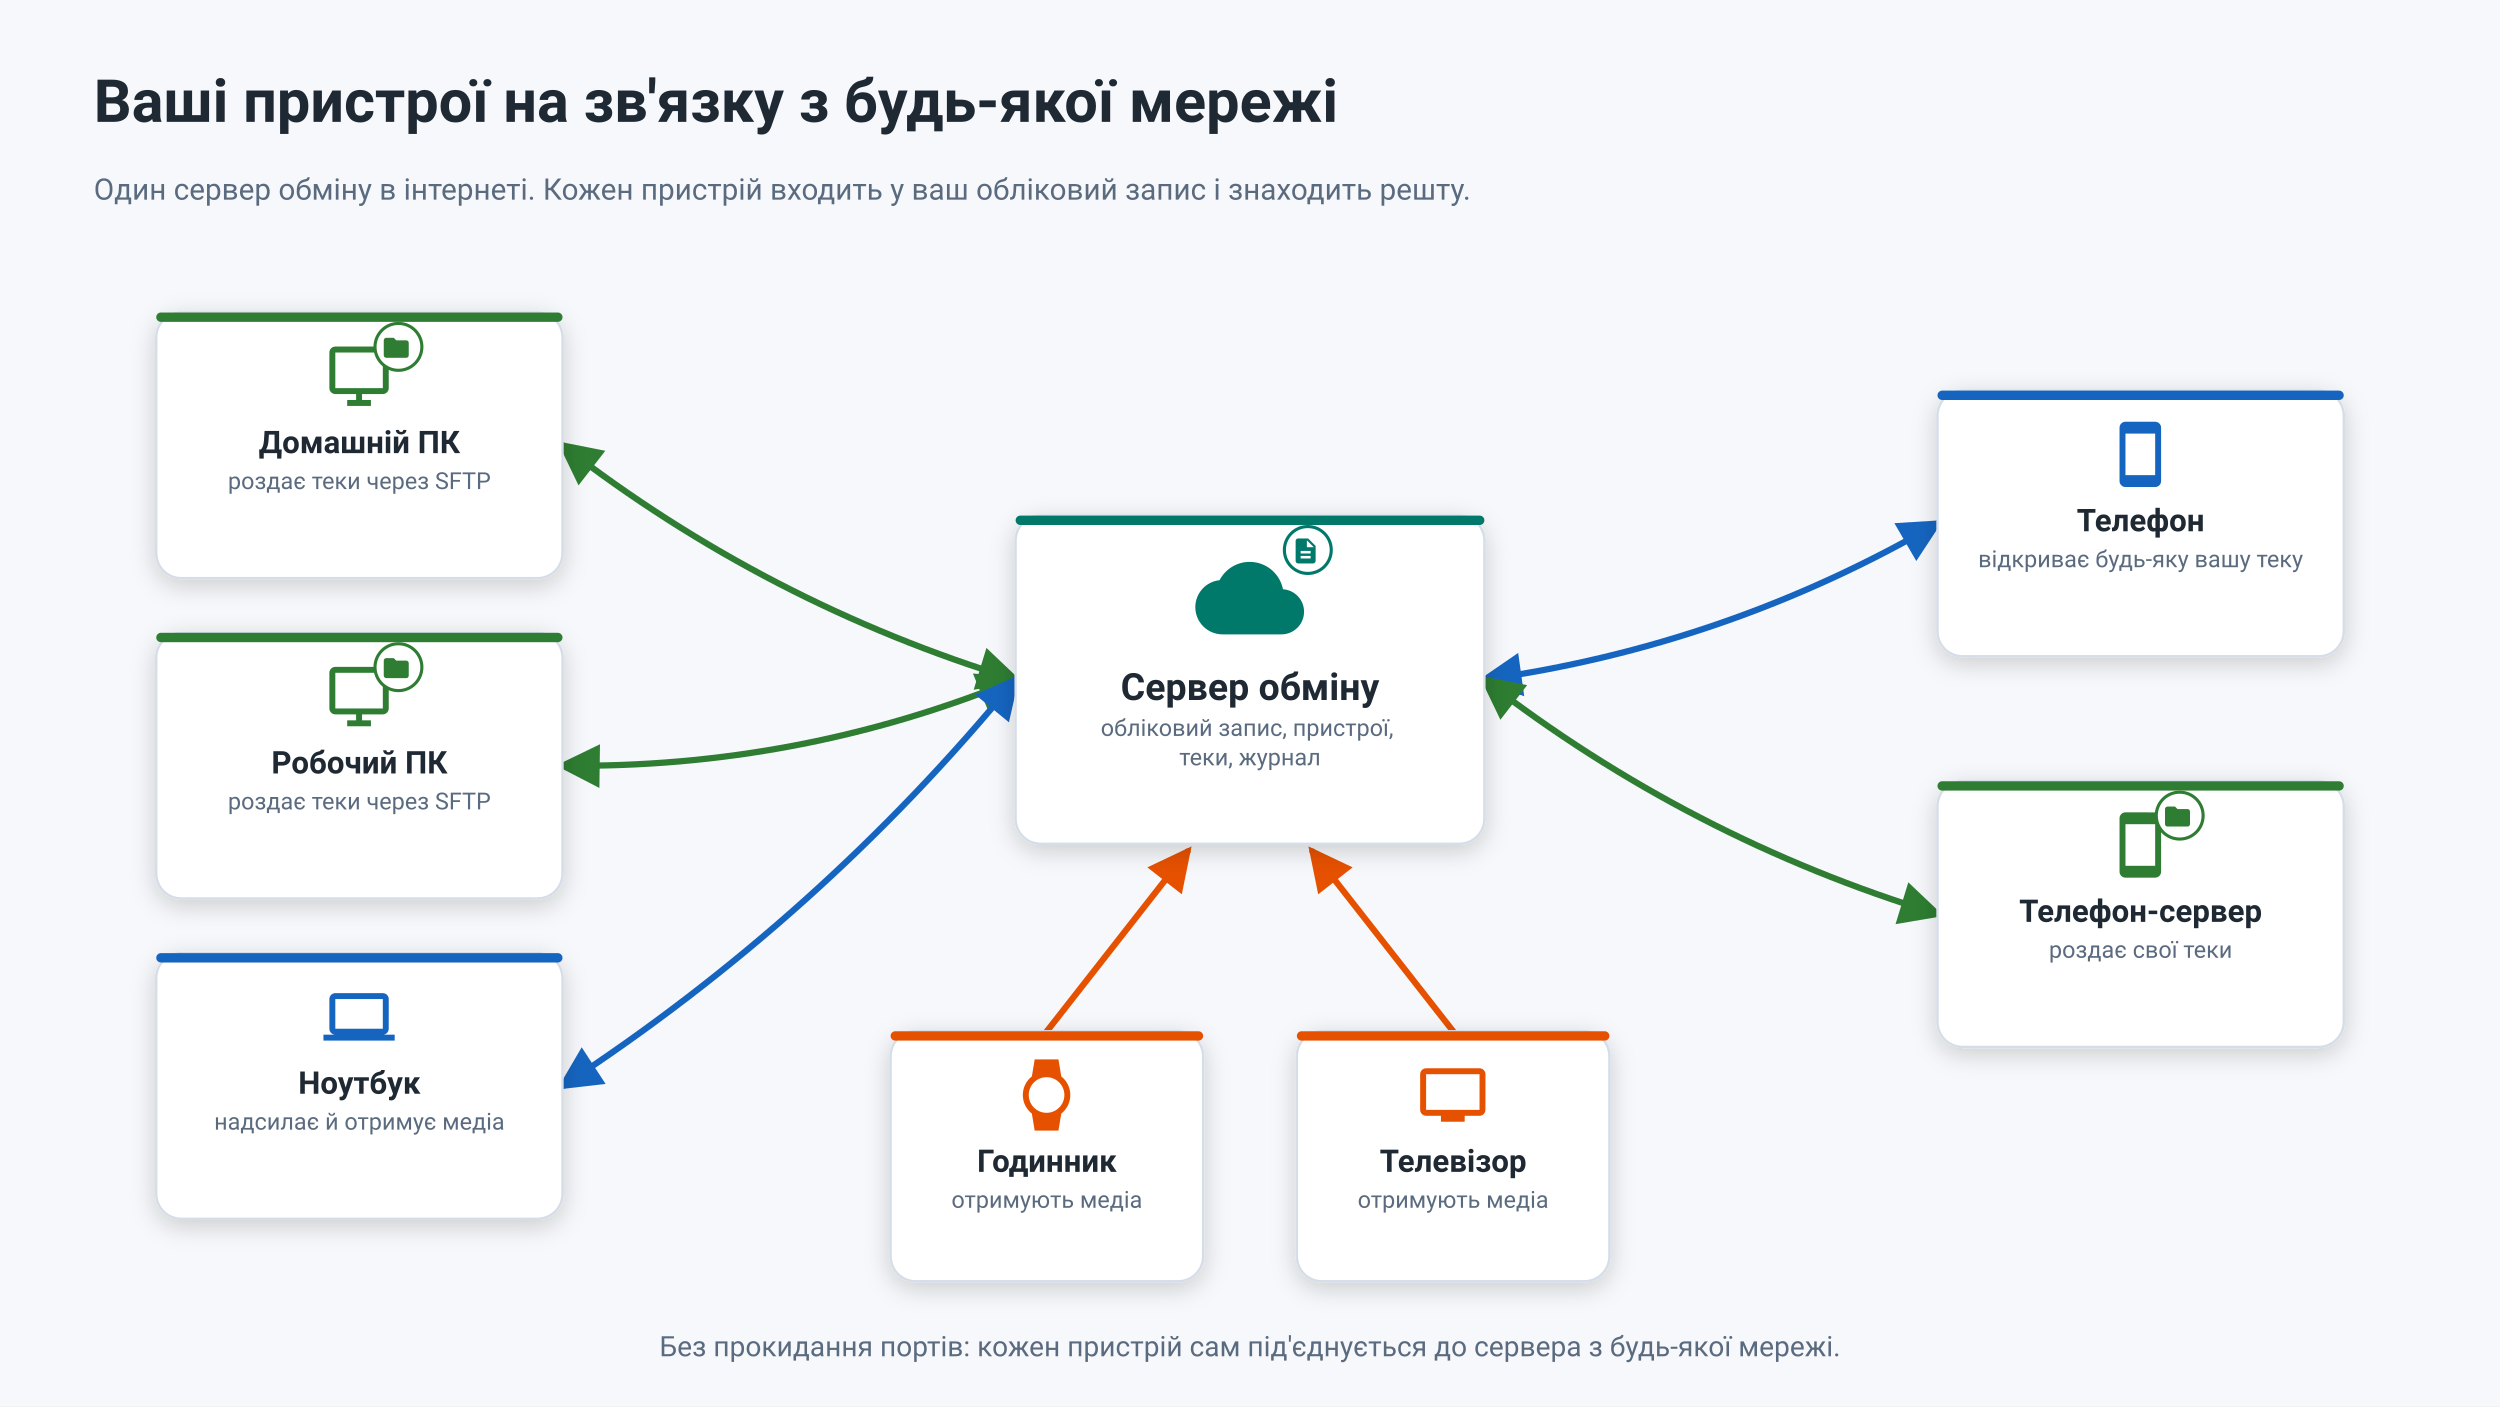
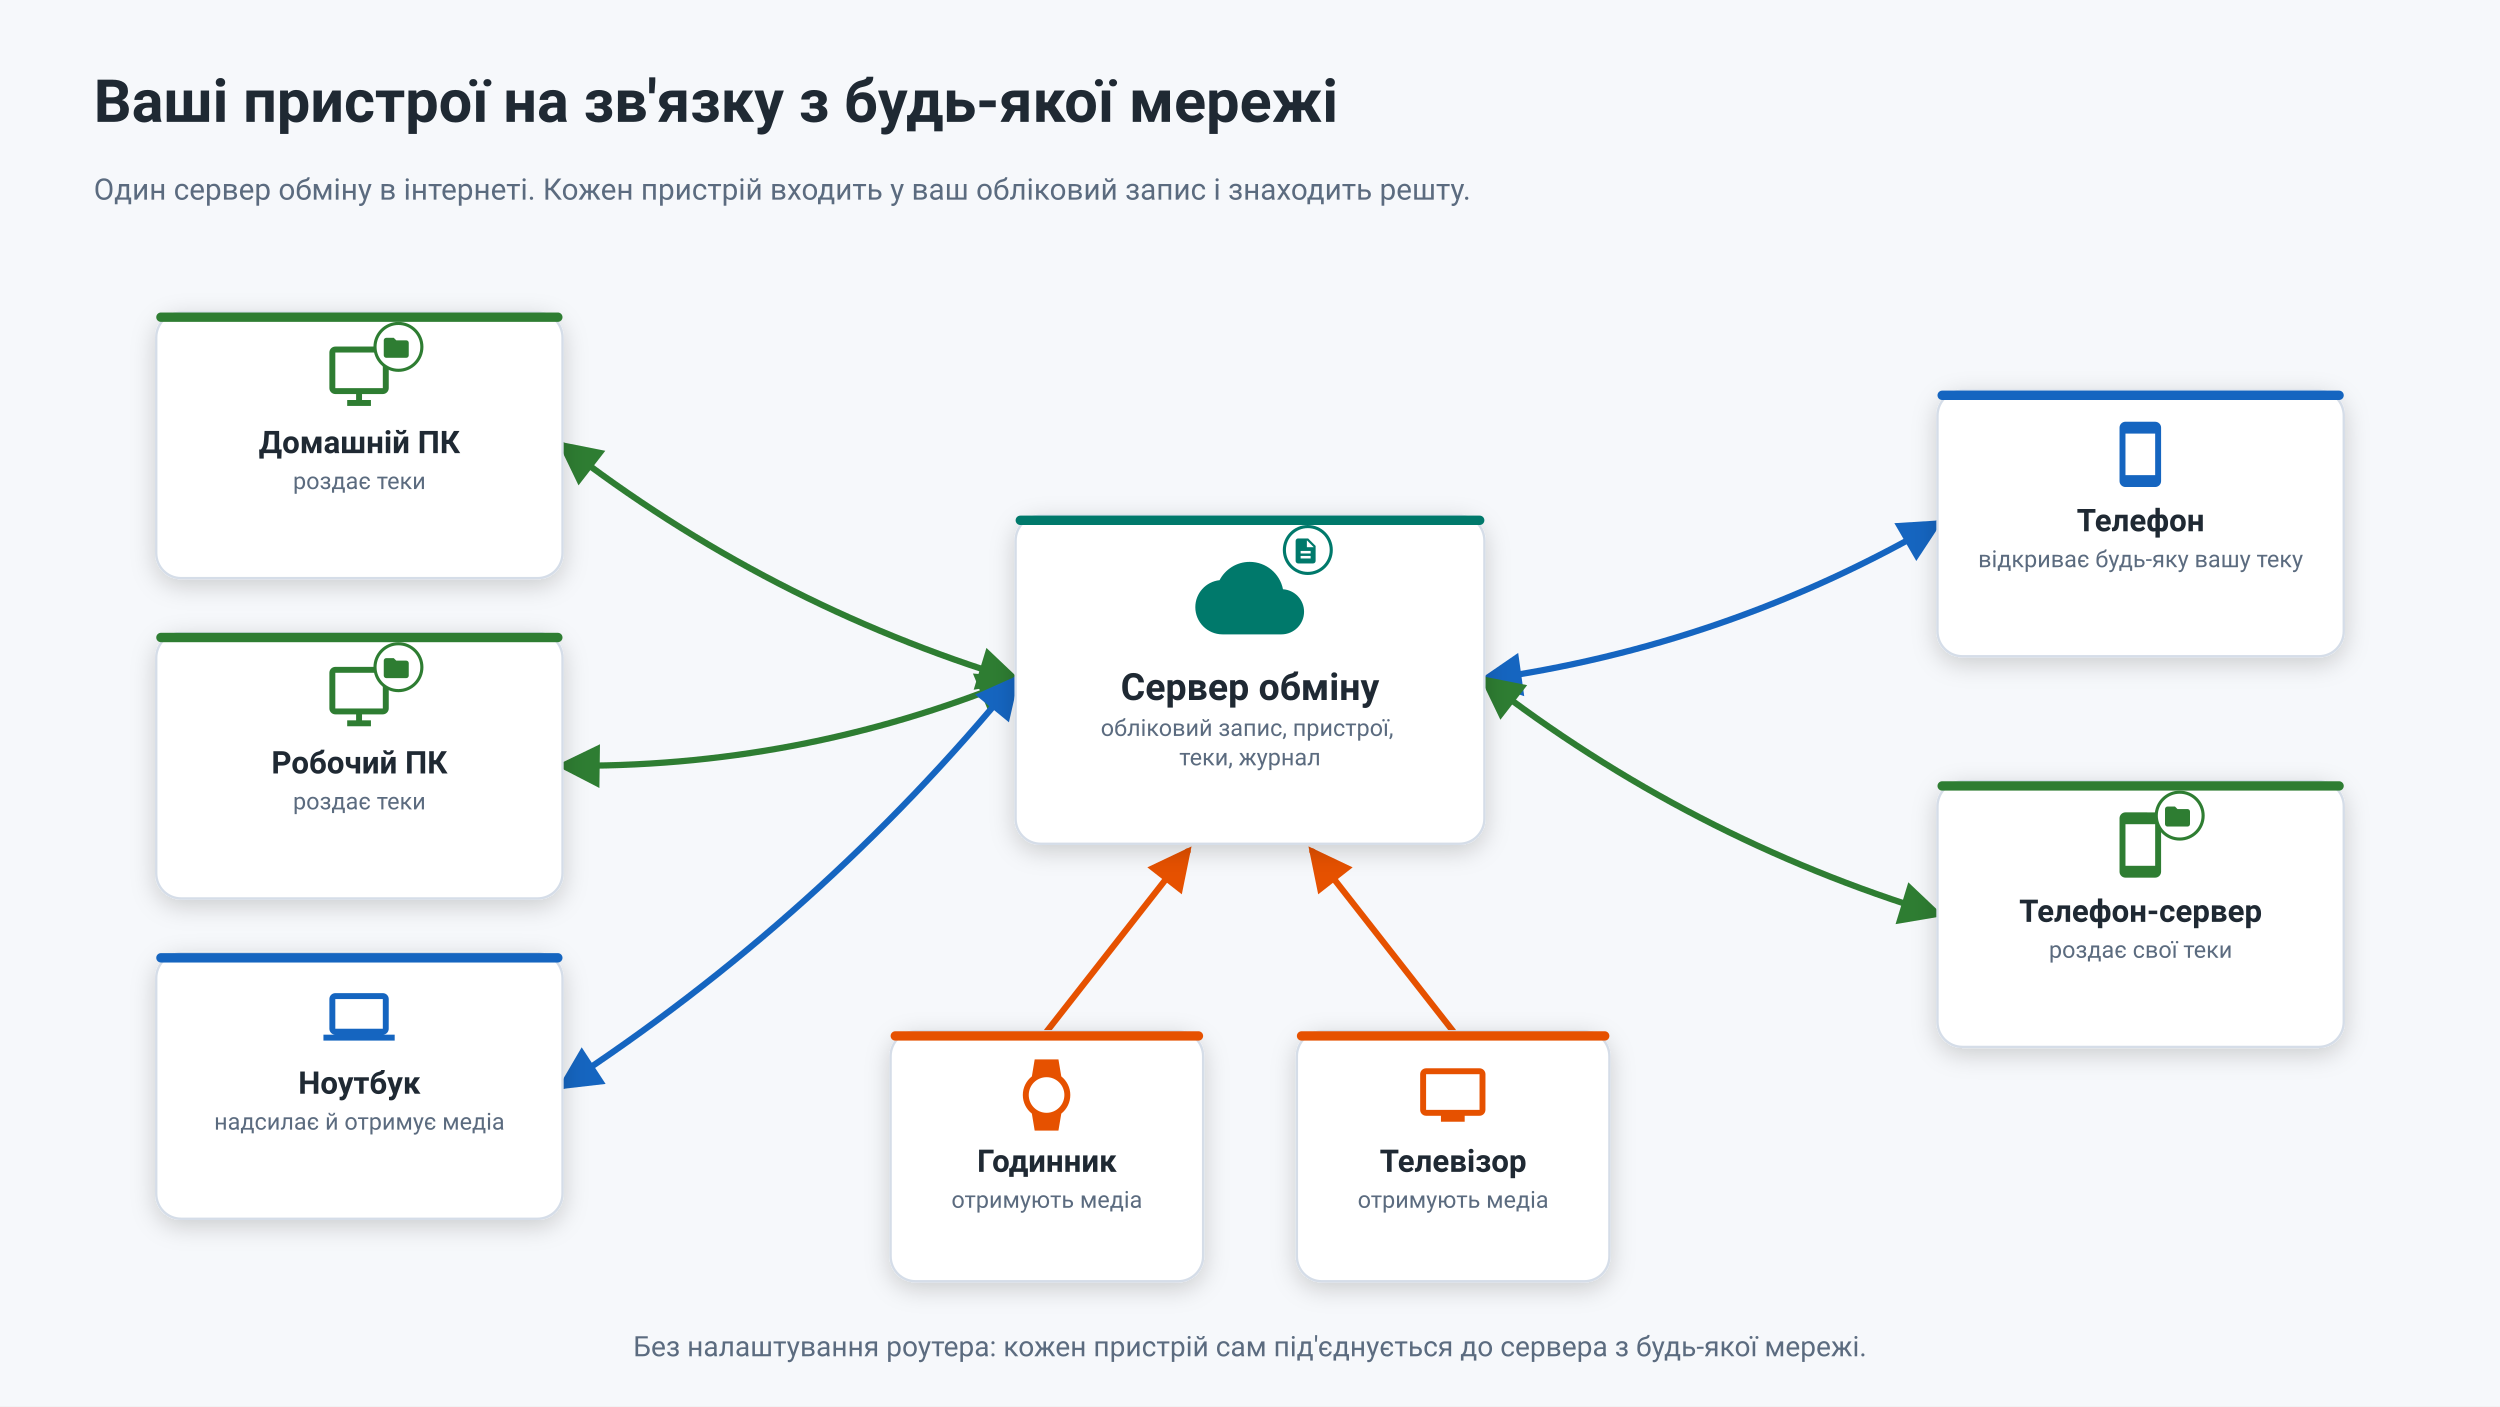
<svg xmlns="http://www.w3.org/2000/svg" viewBox="0 0 1600 900" width="1600" height="900" role="img" aria-labelledby="t d" lang="uk">
  <defs>
    <marker id="arr-control" viewBox="0 0 10 10" refX="8.5" refY="5" markerWidth="7" markerHeight="7" orient="auto">
      <path d="M0 0L10 5L0 10z" fill="#1565c0" />
    </marker>
    <marker id="arr-control-s" viewBox="0 0 10 10" refX="1.5" refY="5" markerWidth="7" markerHeight="7" orient="auto">
      <path d="M10 0L0 5L10 10z" fill="#1565c0" />
    </marker>
    <marker id="arr-tunnel" viewBox="0 0 10 10" refX="8.5" refY="5" markerWidth="7" markerHeight="7" orient="auto">
      <path d="M0 0L10 5L0 10z" fill="#2e7d32" />
    </marker>
    <marker id="arr-tunnel-s" viewBox="0 0 10 10" refX="1.5" refY="5" markerWidth="7" markerHeight="7" orient="auto">
      <path d="M10 0L0 5L10 10z" fill="#2e7d32" />
    </marker>
    <marker id="arr-media" viewBox="0 0 10 10" refX="8.5" refY="5" markerWidth="7" markerHeight="7" orient="auto">
      <path d="M0 0L10 5L0 10z" fill="#e65100" />
    </marker>
    <marker id="arr-media-s" viewBox="0 0 10 10" refX="1.5" refY="5" markerWidth="7" markerHeight="7" orient="auto">
      <path d="M10 0L0 5L10 10z" fill="#e65100" />
    </marker>
    <marker id="arr-lan" viewBox="0 0 10 10" refX="8.5" refY="5" markerWidth="7" markerHeight="7" orient="auto">
      <path d="M0 0L10 5L0 10z" fill="#6a1b9a" />
    </marker>
    <marker id="arr-lan-s" viewBox="0 0 10 10" refX="1.5" refY="5" markerWidth="7" markerHeight="7" orient="auto">
      <path d="M10 0L0 5L10 10z" fill="#6a1b9a" />
    </marker>
    <marker id="arr-danger" viewBox="0 0 10 10" refX="8.5" refY="5" markerWidth="7" markerHeight="7" orient="auto">
      <path d="M0 0L10 5L0 10z" fill="#c62828" />
    </marker>
    <marker id="arr-danger-s" viewBox="0 0 10 10" refX="1.5" refY="5" markerWidth="7" markerHeight="7" orient="auto">
      <path d="M10 0L0 5L10 10z" fill="#c62828" />
    </marker>
    <marker id="arr-server" viewBox="0 0 10 10" refX="8.5" refY="5" markerWidth="7" markerHeight="7" orient="auto">
      <path d="M0 0L10 5L0 10z" fill="#00796b" />
    </marker>
    <marker id="arr-server-s" viewBox="0 0 10 10" refX="1.5" refY="5" markerWidth="7" markerHeight="7" orient="auto">
      <path d="M10 0L0 5L10 10z" fill="#00796b" />
    </marker>
    <marker id="arr-muted" viewBox="0 0 10 10" refX="8.5" refY="5" markerWidth="7" markerHeight="7" orient="auto">
      <path d="M0 0L10 5L0 10z" fill="#5b6b7f" />
    </marker>
    <marker id="arr-muted-s" viewBox="0 0 10 10" refX="1.5" refY="5" markerWidth="7" markerHeight="7" orient="auto">
      <path d="M10 0L0 5L10 10z" fill="#5b6b7f" />
    </marker>
    <marker id="arr-text" viewBox="0 0 10 10" refX="8.5" refY="5" markerWidth="7" markerHeight="7" orient="auto">
      <path d="M0 0L10 5L0 10z" fill="#1f2933" />
    </marker>
    <marker id="arr-text-s" viewBox="0 0 10 10" refX="1.5" refY="5" markerWidth="7" markerHeight="7" orient="auto">
      <path d="M10 0L0 5L10 10z" fill="#1f2933" />
    </marker>
    <filter id="soft" x="-20%" y="-20%" width="140%" height="140%">
      <feDropShadow dx="0" dy="4" stdDeviation="8" flood-color="#000" flood-opacity="0.18" />
    </filter>
    <filter id="glow" x="-50%" y="-50%" width="200%" height="200%">
      <feGaussianBlur stdDeviation="14" />
    </filter>
  </defs>
  <rect width="1600" height="900" fill="#f6f8fb" />
  <text x="60" y="78" font-family="'Segoe UI', Roboto, 'Noto Sans', 'Helvetica Neue', Arial, sans-serif" font-size="38" font-weight="700" fill="#1f2933" text-anchor="start">
    <tspan x="60" dy="0">Ваші пристрої на зв'язку з будь-якої мережі</tspan>
  </text>
  <text x="60" y="127.8" font-family="'Segoe UI', Roboto, 'Noto Sans', 'Helvetica Neue', Arial, sans-serif" font-size="19" font-weight="400" fill="#5b6b7f" text-anchor="start">
    <tspan x="60" dy="0">Один сервер обміну в інтернеті. Кожен пристрій входить у ваш обліковий запис і знаходить решту.</tspan>
  </text>
  <path d="M360 285 Q491.2 386.6 650 435" fill="none" stroke="#2e7d32" stroke-width="4" stroke-linecap="round" stroke-linejoin="round" marker-start="url(#arr-tunnel-s)" marker-end="url(#arr-tunnel)" />
  <path d="M360 490 Q510.6 492 650 435" fill="none" stroke="#2e7d32" stroke-width="4" stroke-linecap="round" stroke-linejoin="round" marker-start="url(#arr-tunnel-s)" marker-end="url(#arr-tunnel)" />
  <path d="M360 695 Q525 587.3 650 435" fill="none" stroke="#1565c0" stroke-width="4" stroke-linecap="round" stroke-linejoin="round" marker-start="url(#arr-control-s)" marker-end="url(#arr-control)" />
  <path d="M1240 335 Q1104.8 413.4 950 435" fill="none" stroke="#1565c0" stroke-width="4" stroke-linecap="round" stroke-linejoin="round" marker-start="url(#arr-control-s)" marker-end="url(#arr-control)" />
  <path d="M1240 585 Q1081.2 536.6 950 435" fill="none" stroke="#2e7d32" stroke-width="4" stroke-linecap="round" stroke-linejoin="round" marker-start="url(#arr-tunnel-s)" marker-end="url(#arr-tunnel)" />
  <path d="M670 660 L760 545" fill="none" stroke="#e65100" stroke-width="4" stroke-linecap="round" stroke-linejoin="round" marker-end="url(#arr-media)" />
  <path d="M930 660 L840 545" fill="none" stroke="#e65100" stroke-width="4" stroke-linecap="round" stroke-linejoin="round" marker-end="url(#arr-media)" />
  <g>
    <rect x="650" y="330" width="300" height="210" rx="16" fill="#ffffff" stroke="#d5dde8" stroke-width="1.5" filter="url(#soft)" />
    <rect x="650" y="330" width="300" height="6" rx="3" fill="#00796b" stroke="none" stroke-width="1.5" />
    <g transform="translate(765 348) scale(2.9)">
      <path d="M19.35 10.04C18.67 6.59 15.64 4 12 4 9.11 4 6.6 5.64 5.35 8.04 2.34 8.36 0 10.91 0 14c0 3.31 2.69 6 6 6h13c2.76 0 5-2.24 5-5 0-2.64-2.05-4.78-4.65-4.96z" fill="#00796b" />
    </g>
    <circle cx="837" cy="352" r="15" fill="#ffffff" stroke="#00796b" stroke-width="2" />
    <g transform="translate(826 343) scale(0.8)">
      <path d="M14 2H6c-1.1 0-1.99.9-1.99 2L4 20c0 1.1.89 2 1.99 2H18c1.1 0 2-.9 2-2V8l-6-6zm2 16H8v-2h8v2zm0-4H8v-2h8v2zm-3-5V3.5L18.5 9H13z" fill="#00796b" />
    </g>
    <text x="800" y="448" font-family="'Segoe UI', Roboto, 'Noto Sans', 'Helvetica Neue', Arial, sans-serif" font-size="24" font-weight="600" fill="#1f2933" text-anchor="middle">
      <tspan x="800" dy="0">Сервер обміну</tspan>
    </text>
    <text x="800" y="471" font-family="'Segoe UI', Roboto, 'Noto Sans', 'Helvetica Neue', Arial, sans-serif" font-size="15" font-weight="400" fill="#5b6b7f" text-anchor="middle">
      <tspan x="800" dy="0">обліковий запис, пристрої,</tspan>
      <tspan x="800" dy="18.8">теки, журнал</tspan>
    </text>
  </g>
  <g>
    <rect x="100" y="200" width="260" height="170" rx="16" fill="#ffffff" stroke="#d5dde8" stroke-width="1.5" filter="url(#soft)" />
    <rect x="100" y="200" width="260" height="6" rx="3" fill="#2e7d32" stroke="none" stroke-width="1.5" />
    <g transform="translate(207 218) scale(1.9)">
      <path d="M20 2H4c-1.1 0-2 .9-2 2v12c0 1.1.9 2 2 2h7v2H8v2h8v-2h-3v-2h7c1.1 0 2-.9 2-2V4c0-1.1-.9-2-2-2zm0 14H4V4h16v12z" fill="#2e7d32" />
    </g>
    <circle cx="255" cy="222" r="15" fill="#ffffff" stroke="#2e7d32" stroke-width="2" />
    <g transform="translate(244 213) scale(0.8)">
      <path d="M10 4H4c-1.1 0-1.99.9-1.99 2L2 18c0 1.1.9 2 2 2h16c1.1 0 2-.9 2-2V8c0-1.1-.9-2-2-2h-8l-2-2z" fill="#2e7d32" />
    </g>
    <text x="230" y="290" font-family="'Segoe UI', Roboto, 'Noto Sans', 'Helvetica Neue', Arial, sans-serif" font-size="20" font-weight="600" fill="#1f2933" text-anchor="middle">
      <tspan x="230" dy="0">Домашній ПК</tspan>
    </text>
    <text x="230" y="313" font-family="'Segoe UI', Roboto, 'Noto Sans', 'Helvetica Neue', Arial, sans-serif" font-size="15" font-weight="400" fill="#5b6b7f" text-anchor="middle">
-       <tspan x="230" dy="0">роздає теки через SFTP</tspan>
+       <tspan x="230" dy="0">роздає теки</tspan>
    </text>
  </g>
  <g>
    <rect x="100" y="405" width="260" height="170" rx="16" fill="#ffffff" stroke="#d5dde8" stroke-width="1.5" filter="url(#soft)" />
    <rect x="100" y="405" width="260" height="6" rx="3" fill="#2e7d32" stroke="none" stroke-width="1.5" />
    <g transform="translate(207 423) scale(1.9)">
      <path d="M20 2H4c-1.1 0-2 .9-2 2v12c0 1.1.9 2 2 2h7v2H8v2h8v-2h-3v-2h7c1.1 0 2-.9 2-2V4c0-1.1-.9-2-2-2zm0 14H4V4h16v12z" fill="#2e7d32" />
    </g>
    <circle cx="255" cy="427" r="15" fill="#ffffff" stroke="#2e7d32" stroke-width="2" />
    <g transform="translate(244 418) scale(0.8)">
      <path d="M10 4H4c-1.1 0-1.99.9-1.99 2L2 18c0 1.1.9 2 2 2h16c1.1 0 2-.9 2-2V8c0-1.1-.9-2-2-2h-8l-2-2z" fill="#2e7d32" />
    </g>
    <text x="230" y="495" font-family="'Segoe UI', Roboto, 'Noto Sans', 'Helvetica Neue', Arial, sans-serif" font-size="20" font-weight="600" fill="#1f2933" text-anchor="middle">
      <tspan x="230" dy="0">Робочий ПК</tspan>
    </text>
    <text x="230" y="518" font-family="'Segoe UI', Roboto, 'Noto Sans', 'Helvetica Neue', Arial, sans-serif" font-size="15" font-weight="400" fill="#5b6b7f" text-anchor="middle">
-       <tspan x="230" dy="0">роздає теки через SFTP</tspan>
+       <tspan x="230" dy="0">роздає теки</tspan>
    </text>
  </g>
  <g>
    <rect x="100" y="610" width="260" height="170" rx="16" fill="#ffffff" stroke="#d5dde8" stroke-width="1.5" filter="url(#soft)" />
    <rect x="100" y="610" width="260" height="6" rx="3" fill="#1565c0" stroke="none" stroke-width="1.5" />
    <g transform="translate(207 628) scale(1.9)">
      <path d="M20 18c1.1 0 1.99-.9 1.99-2L22 6c0-1.1-.9-2-2-2H4c-1.1 0-2 .9-2 2v10c0 1.1.9 2 2 2H0v2h24v-2h-4zM4 6h16v10H4V6z" fill="#1565c0" />
    </g>
    <text x="230" y="700" font-family="'Segoe UI', Roboto, 'Noto Sans', 'Helvetica Neue', Arial, sans-serif" font-size="20" font-weight="600" fill="#1f2933" text-anchor="middle">
      <tspan x="230" dy="0">Ноутбук</tspan>
    </text>
    <text x="230" y="723" font-family="'Segoe UI', Roboto, 'Noto Sans', 'Helvetica Neue', Arial, sans-serif" font-size="15" font-weight="400" fill="#5b6b7f" text-anchor="middle">
      <tspan x="230" dy="0">надсилає й отримує медіа</tspan>
    </text>
  </g>
  <g>
    <rect x="1240" y="250" width="260" height="170" rx="16" fill="#ffffff" stroke="#d5dde8" stroke-width="1.5" filter="url(#soft)" />
    <rect x="1240" y="250" width="260" height="6" rx="3" fill="#1565c0" stroke="none" stroke-width="1.5" />
    <g transform="translate(1347 268) scale(1.9)">
      <path d="M17 1.01L7 1c-1.1 0-2 .9-2 2v18c0 1.1.9 2 2 2h10c1.1 0 2-.9 2-2V3c0-1.1-.9-1.99-2-1.99zM17 19H7V5h10v14z" fill="#1565c0" />
    </g>
    <text x="1370" y="340" font-family="'Segoe UI', Roboto, 'Noto Sans', 'Helvetica Neue', Arial, sans-serif" font-size="20" font-weight="600" fill="#1f2933" text-anchor="middle">
      <tspan x="1370" dy="0">Телефон</tspan>
    </text>
    <text x="1370" y="363" font-family="'Segoe UI', Roboto, 'Noto Sans', 'Helvetica Neue', Arial, sans-serif" font-size="15" font-weight="400" fill="#5b6b7f" text-anchor="middle">
      <tspan x="1370" dy="0">відкриває будь-яку вашу теку</tspan>
    </text>
  </g>
  <g>
    <rect x="1240" y="500" width="260" height="170" rx="16" fill="#ffffff" stroke="#d5dde8" stroke-width="1.5" filter="url(#soft)" />
    <rect x="1240" y="500" width="260" height="6" rx="3" fill="#2e7d32" stroke="none" stroke-width="1.5" />
    <g transform="translate(1347 518) scale(1.9)">
      <path d="M17 1.01L7 1c-1.1 0-2 .9-2 2v18c0 1.1.9 2 2 2h10c1.1 0 2-.9 2-2V3c0-1.1-.9-1.99-2-1.99zM17 19H7V5h10v14z" fill="#2e7d32" />
    </g>
    <circle cx="1395" cy="522" r="15" fill="#ffffff" stroke="#2e7d32" stroke-width="2" />
    <g transform="translate(1384 513) scale(0.8)">
      <path d="M10 4H4c-1.1 0-1.99.9-1.99 2L2 18c0 1.1.9 2 2 2h16c1.1 0 2-.9 2-2V8c0-1.1-.9-2-2-2h-8l-2-2z" fill="#2e7d32" />
    </g>
    <text x="1370" y="590" font-family="'Segoe UI', Roboto, 'Noto Sans', 'Helvetica Neue', Arial, sans-serif" font-size="20" font-weight="600" fill="#1f2933" text-anchor="middle">
      <tspan x="1370" dy="0">Телефон-сервер</tspan>
    </text>
    <text x="1370" y="613" font-family="'Segoe UI', Roboto, 'Noto Sans', 'Helvetica Neue', Arial, sans-serif" font-size="15" font-weight="400" fill="#5b6b7f" text-anchor="middle">
      <tspan x="1370" dy="0">роздає свої теки</tspan>
    </text>
  </g>
  <g>
    <rect x="570" y="660" width="200" height="160" rx="16" fill="#ffffff" stroke="#d5dde8" stroke-width="1.5" filter="url(#soft)" />
    <rect x="570" y="660" width="200" height="6" rx="3" fill="#e65100" stroke="none" stroke-width="1.5" />
    <g transform="translate(647 678) scale(1.9)">
      <path d="M20 12c0-2.54-1.19-4.81-3.04-6.27L16 0H8l-.95 5.73C5.19 7.19 4 9.45 4 12s1.19 4.81 3.05 6.27L8 24h8l.96-5.73C18.81 16.81 20 14.54 20 12zM6 12c0-3.31 2.69-6 6-6s6 2.69 6 6-2.69 6-6 6-6-2.69-6-6z" fill="#e65100" />
    </g>
    <text x="670" y="750" font-family="'Segoe UI', Roboto, 'Noto Sans', 'Helvetica Neue', Arial, sans-serif" font-size="20" font-weight="600" fill="#1f2933" text-anchor="middle">
      <tspan x="670" dy="0">Годинник</tspan>
    </text>
    <text x="670" y="773" font-family="'Segoe UI', Roboto, 'Noto Sans', 'Helvetica Neue', Arial, sans-serif" font-size="15" font-weight="400" fill="#5b6b7f" text-anchor="middle">
      <tspan x="670" dy="0">отримують медіа</tspan>
    </text>
  </g>
  <g>
    <rect x="830" y="660" width="200" height="160" rx="16" fill="#ffffff" stroke="#d5dde8" stroke-width="1.5" filter="url(#soft)" />
    <rect x="830" y="660" width="200" height="6" rx="3" fill="#e65100" stroke="none" stroke-width="1.5" />
    <g transform="translate(907 678) scale(1.9)">
      <path d="M21 3H3c-1.1 0-2 .9-2 2v12c0 1.1.9 2 2 2h5v2h8v-2h5c1.1 0 1.99-.9 1.99-2L23 5c0-1.1-.9-2-2-2zm0 14H3V5h18v12z" fill="#e65100" />
    </g>
    <text x="930" y="750" font-family="'Segoe UI', Roboto, 'Noto Sans', 'Helvetica Neue', Arial, sans-serif" font-size="20" font-weight="600" fill="#1f2933" text-anchor="middle">
      <tspan x="930" dy="0">Телевізор</tspan>
    </text>
    <text x="930" y="773" font-family="'Segoe UI', Roboto, 'Noto Sans', 'Helvetica Neue', Arial, sans-serif" font-size="15" font-weight="400" fill="#5b6b7f" text-anchor="middle">
      <tspan x="930" dy="0">отримують медіа</tspan>
    </text>
  </g>
  <text x="800" y="868" font-family="'Segoe UI', Roboto, 'Noto Sans', 'Helvetica Neue', Arial, sans-serif" font-size="18" font-weight="400" fill="#5b6b7f" text-anchor="middle">
-     <tspan x="800" dy="0">Без прокидання портів: кожен пристрій сам під'єднується до сервера з будь-якої мережі.</tspan>
+     <tspan x="800" dy="0">Без налаштування роутера: кожен пристрій сам під'єднується до сервера з будь-якої мережі.</tspan>
  </text>
</svg>
